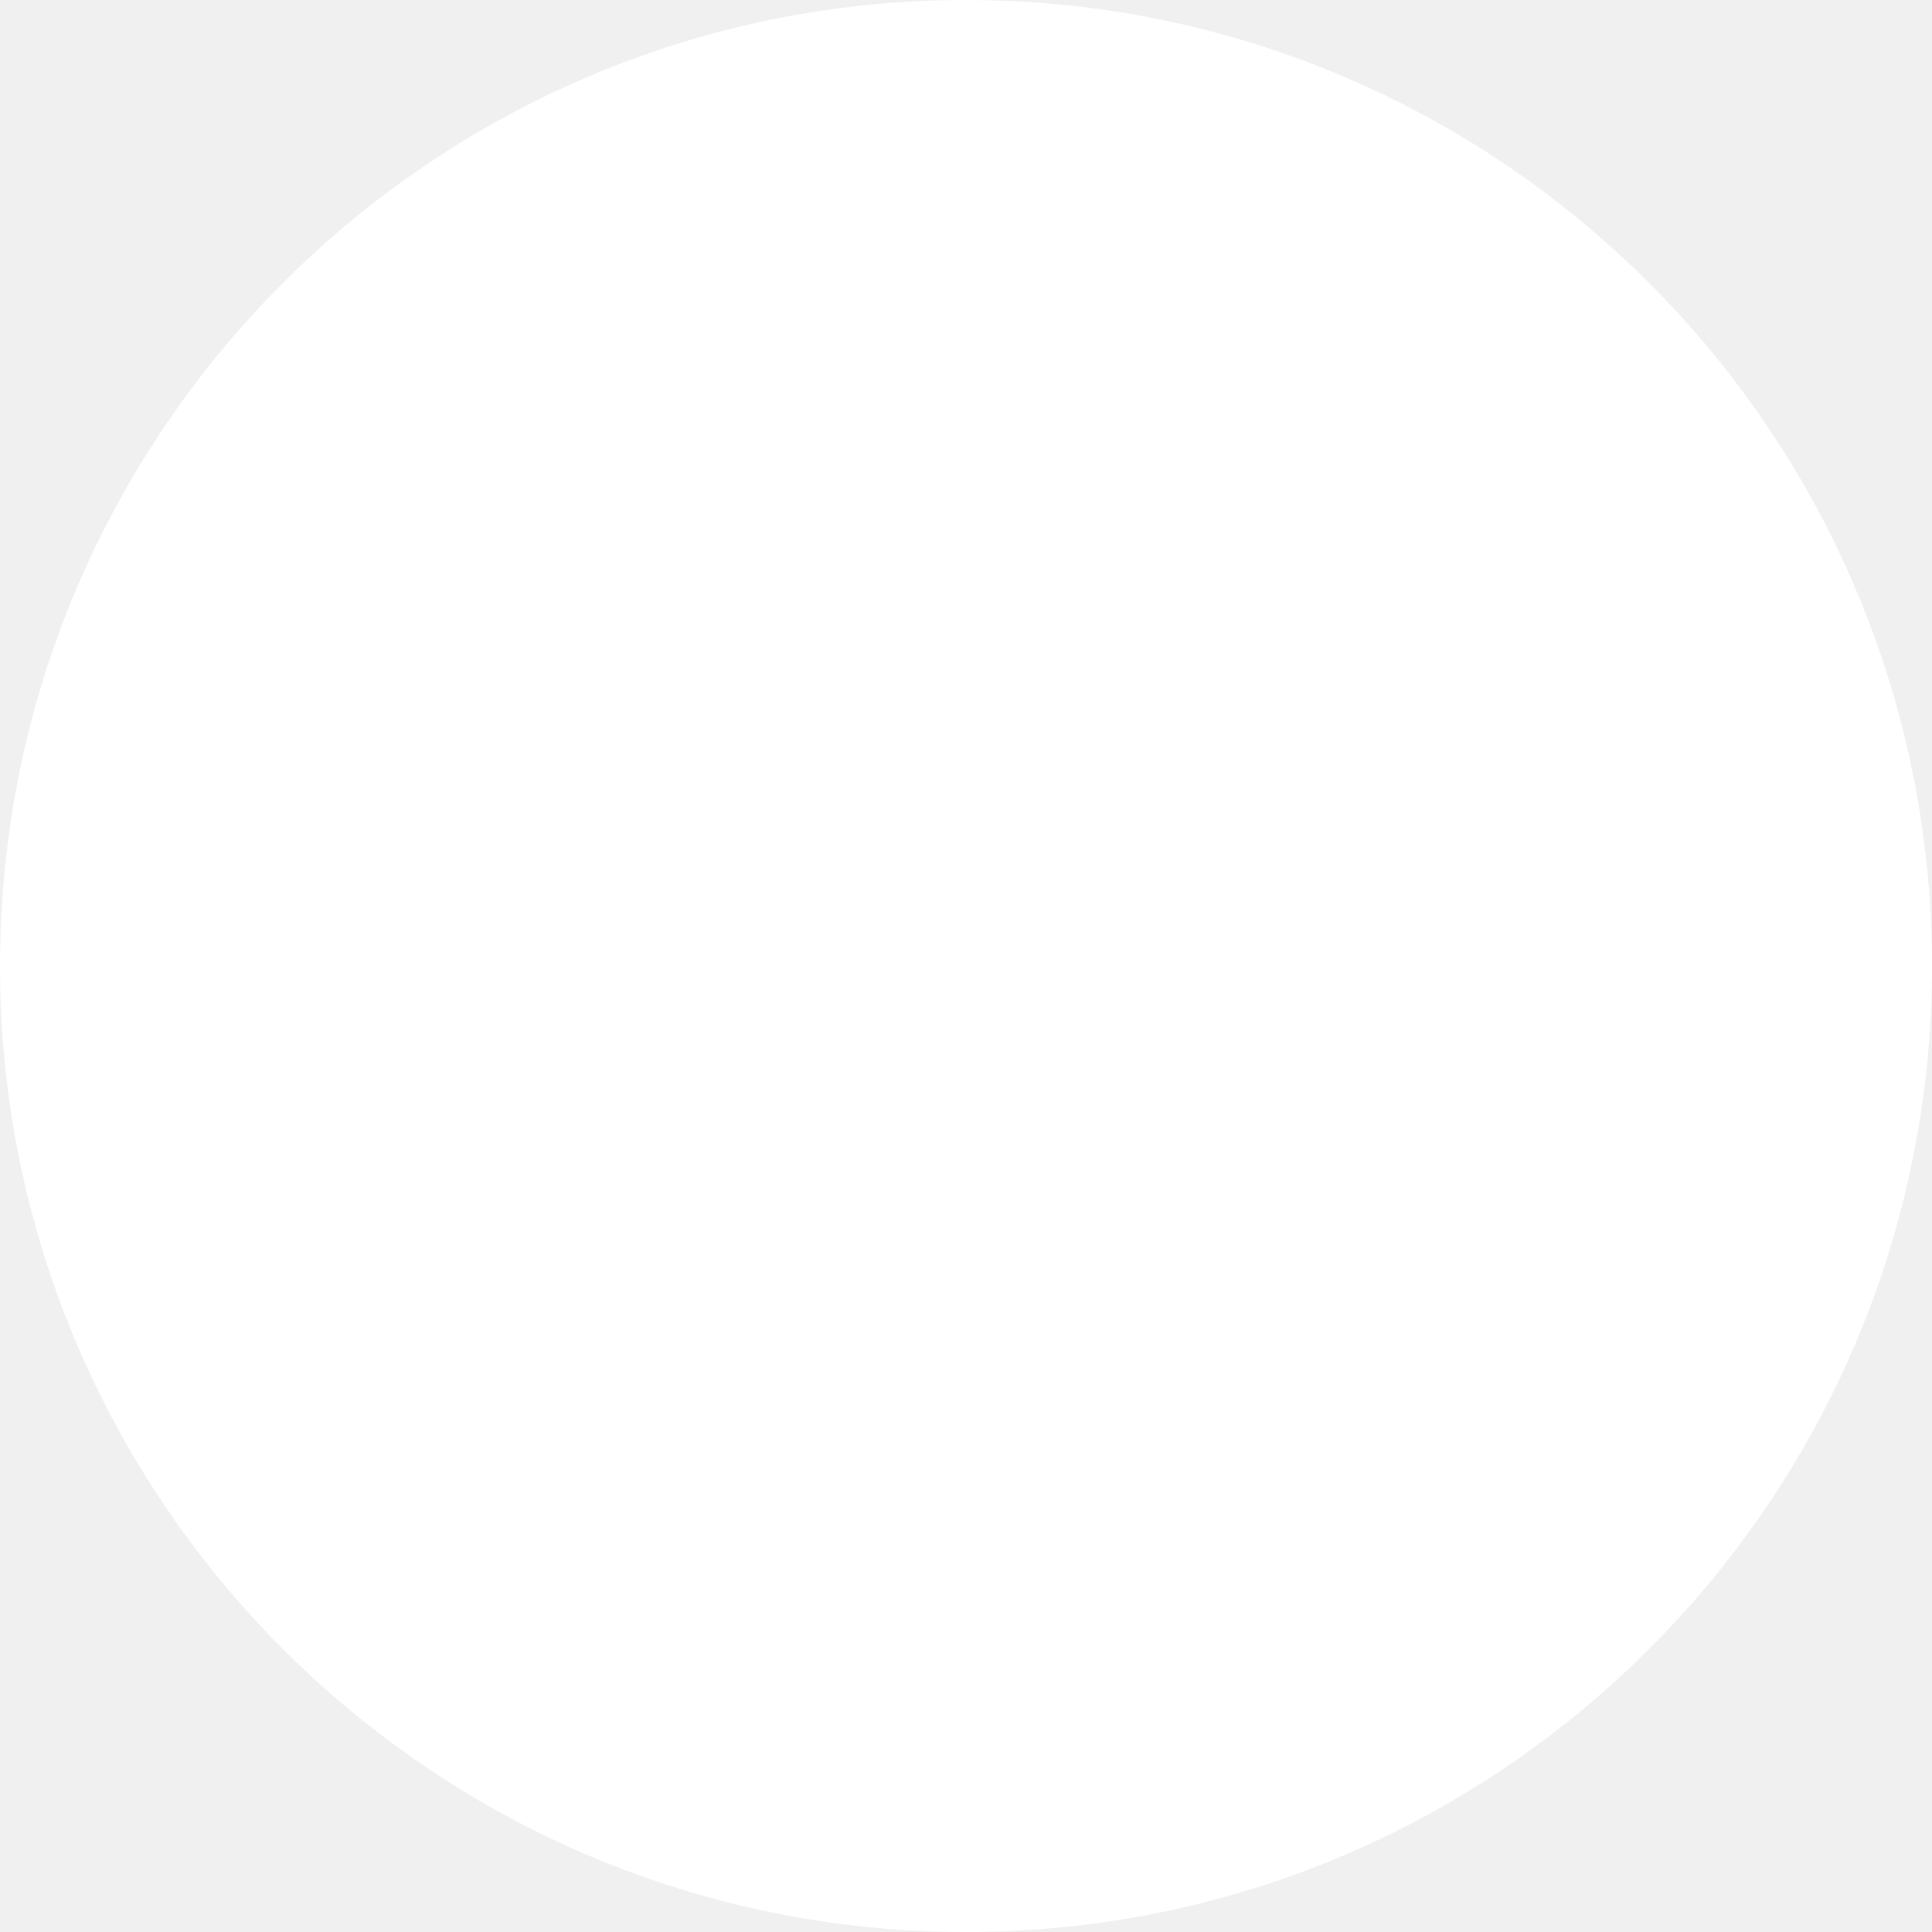
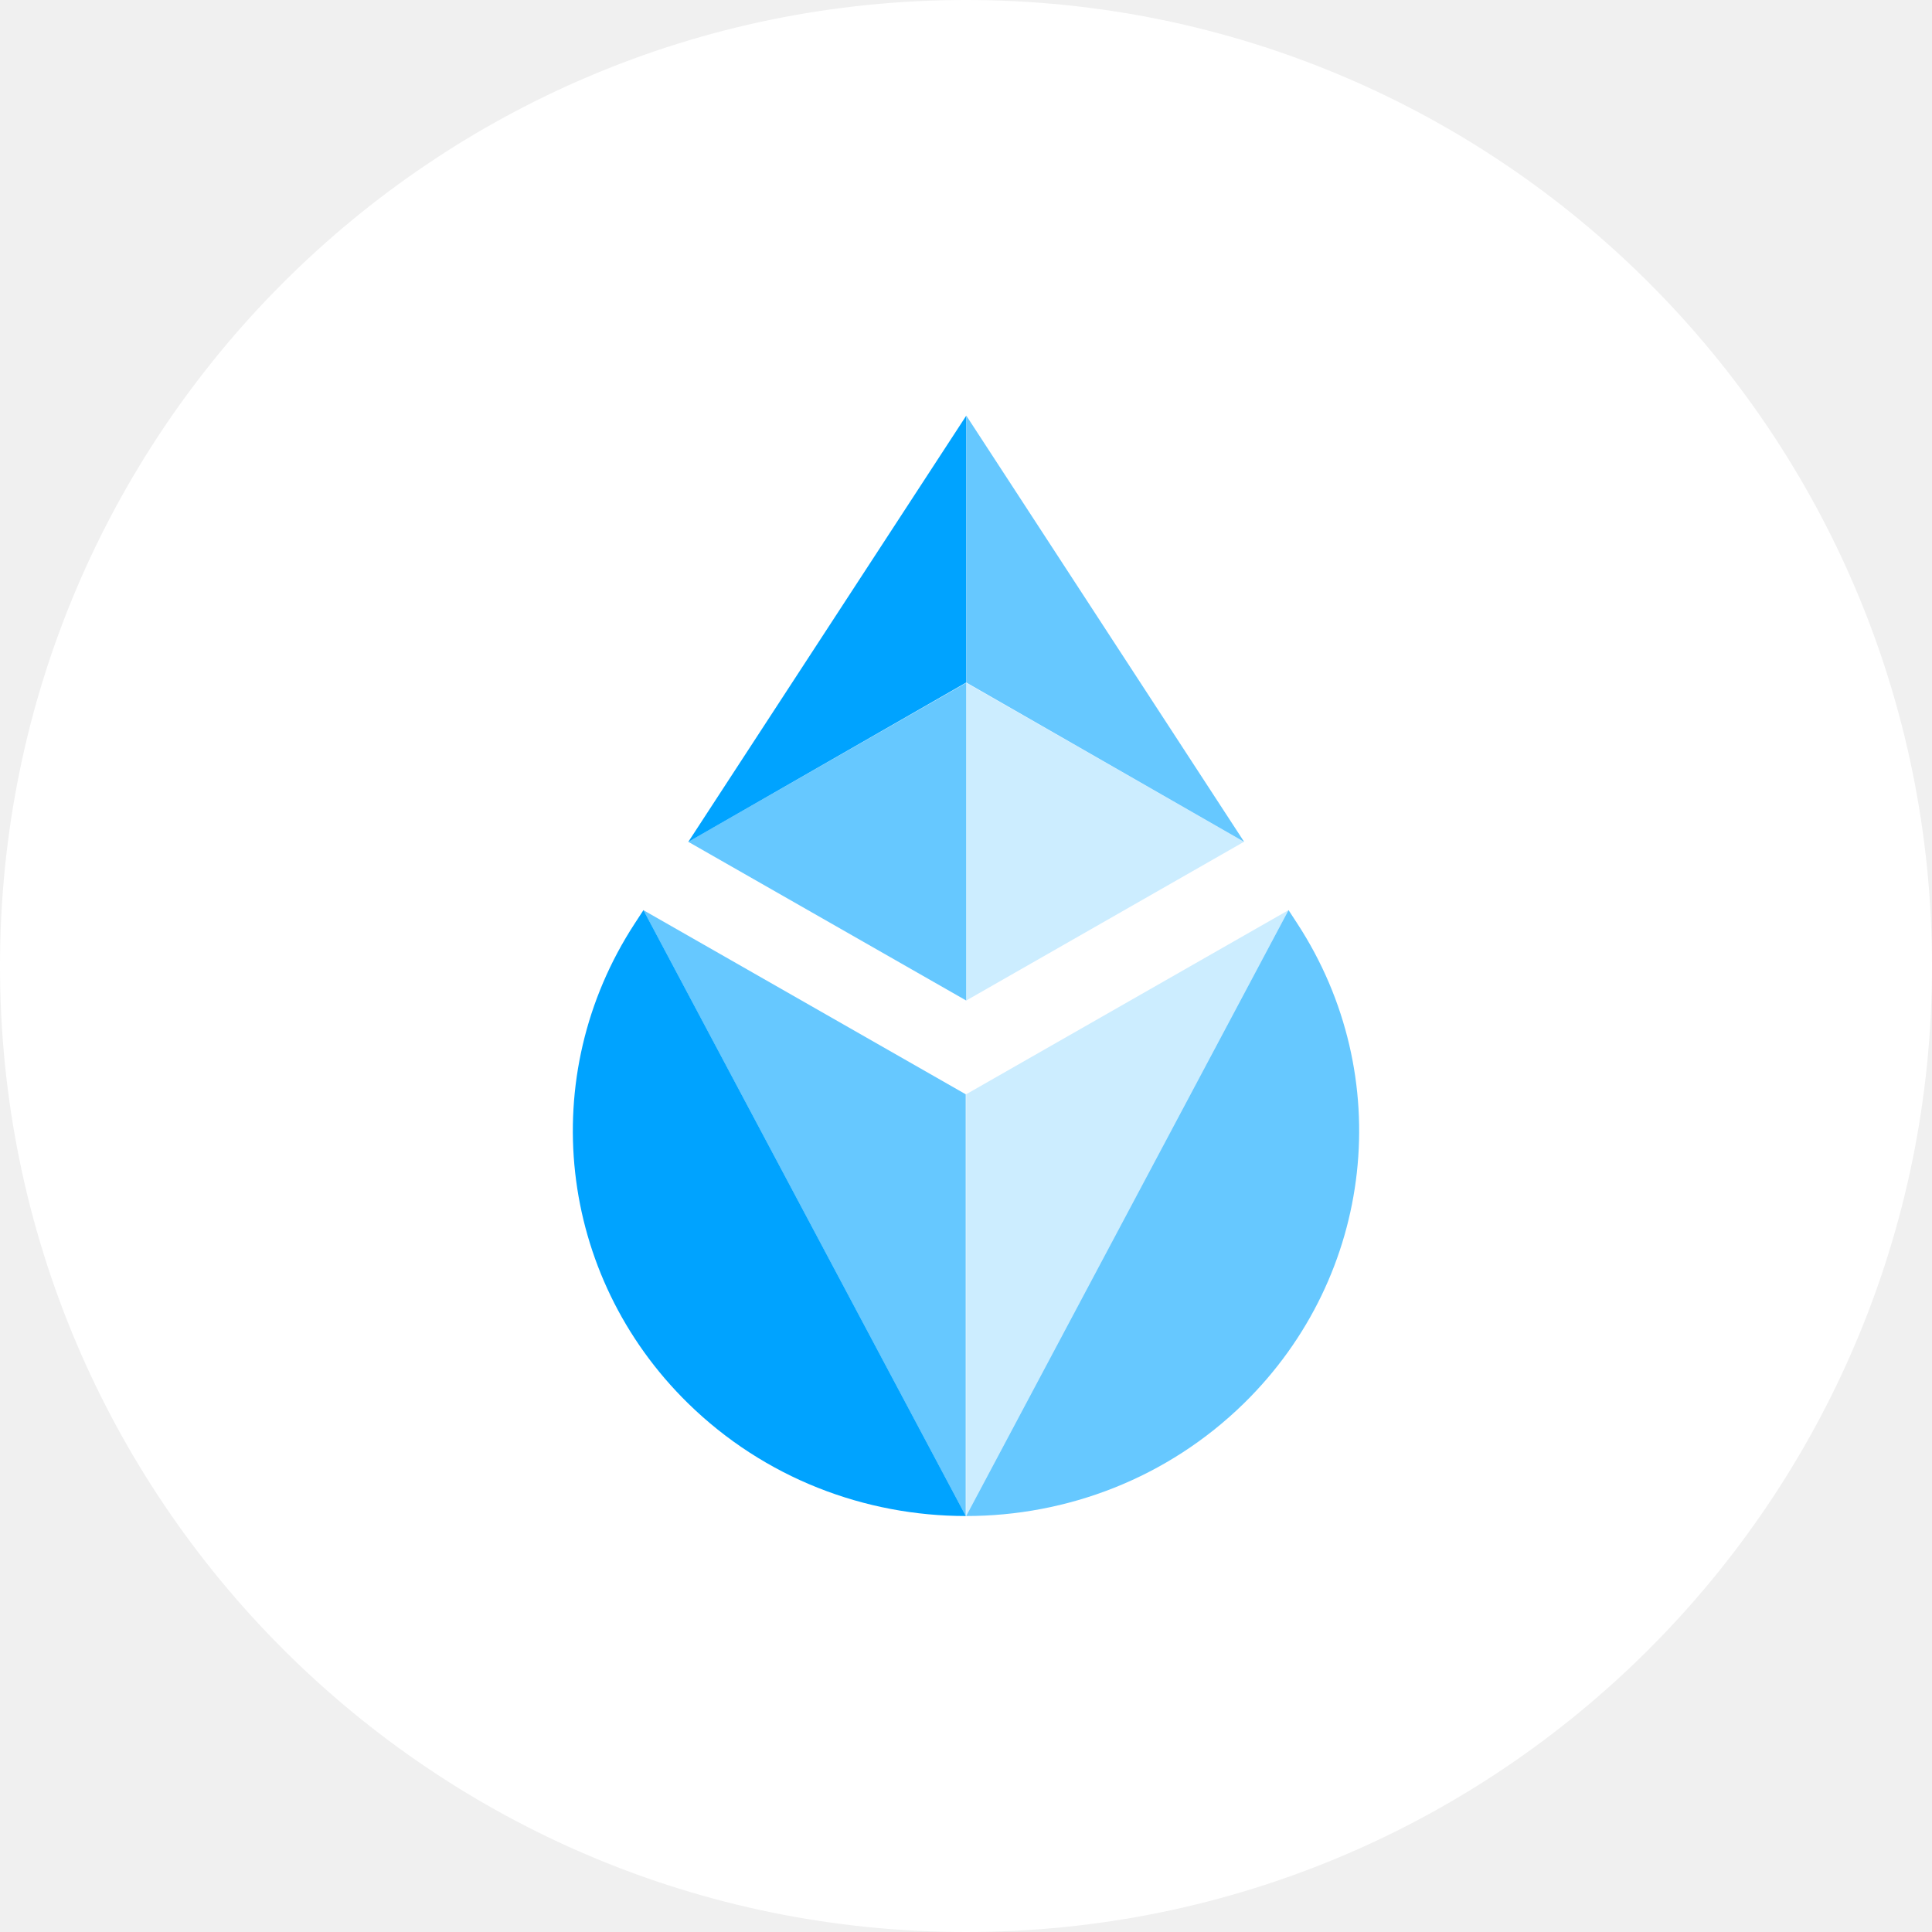
- <svg xmlns="http://www.w3.org/2000/svg" viewBox="0 0 200 200">
+ <svg xmlns="http://www.w3.org/2000/svg" viewBox="0 0 512 512" data-theme="light">
  <defs>
    <clipPath id="c">
-       <circle cx="100" cy="100" r="100" />
+       <circle cx="256" cy="256" r="256" />
    </clipPath>
  </defs>
  <g clip-path="url(#c)">
-     <svg width="512" height="512" viewBox="0 0 512 512" fill="none">
-       <style>
+     <style>
  .bg{fill:#fff}
  .fg{fill:#00A3FF}
  @media (prefers-color-scheme: dark){
    .bg{fill:#16161a}
    .fg{fill:#3fb6ff}
  }
  :root[data-theme="dark"] .bg, svg[data-theme="dark"] .bg{fill:#16161a}
  :root[data-theme="dark"] .fg, svg[data-theme="dark"] .fg{fill:#3fb6ff}
  :root[data-theme="light"] .bg, svg[data-theme="light"] .bg{fill:#fff}
  :root[data-theme="light"] .fg, svg[data-theme="light"] .fg{fill:#00A3FF}
</style>
-       <rect width="512" height="512" class="bg" />
-       <g transform="translate(256,256) scale(0.814) translate(-256,-256)">
-         <path d="M150.988 237.812L148.122 242.209C115.796 291.798 123.016 356.742 165.48 398.348C190.461 422.826 223.202 435.066 255.944 435.069C255.944 435.069 255.944 435.069 150.988 237.812Z" class="fg" />
-         <path opacity="0.6" d="M255.914 297.764L150.958 237.812C255.914 435.069 255.914 435.069 255.914 435.069C255.914 392.108 255.914 342.88 255.914 297.764Z" class="fg" />
-         <path opacity="0.6" d="M361.012 237.812L363.878 242.209C396.204 291.798 388.984 356.742 346.52 398.348C321.539 422.826 288.798 435.066 256.056 435.069C256.056 435.069 256.056 435.069 361.012 237.812Z" class="fg" />
-         <path opacity="0.2" d="M256.044 297.764L361 237.812C256.045 435.069 256.044 435.069 256.044 435.069C256.044 392.108 256.044 342.88 256.044 297.764Z" class="fg" />
-         <path opacity="0.2" d="M256.083 163.833V267.233L346.491 215.567L256.083 163.833Z" class="fg" />
-         <path opacity="0.6" d="M256.056 163.833L165.583 215.565L256.056 267.233V163.833Z" class="fg" />
-         <path d="M256.056 76.875L165.583 215.599L256.056 163.722V76.875Z" class="fg" />
-         <path opacity="0.6" d="M256.083 163.706L346.56 215.585L256.083 76.792V163.706Z" class="fg" />
-       </g>
-     </svg>
+     <rect width="512" height="512" class="bg" />
+     <g transform="translate(256,256) scale(0.814) translate(-256,-256)">
+       <path d="M150.988 237.812L148.122 242.209C115.796 291.798 123.016 356.742 165.48 398.348C190.461 422.826 223.202 435.066 255.944 435.069C255.944 435.069 255.944 435.069 150.988 237.812Z" class="fg" />
+       <path opacity="0.6" d="M255.914 297.764L150.958 237.812C255.914 435.069 255.914 435.069 255.914 435.069C255.914 392.108 255.914 342.88 255.914 297.764Z" class="fg" />
+       <path opacity="0.6" d="M361.012 237.812L363.878 242.209C396.204 291.798 388.984 356.742 346.52 398.348C321.539 422.826 288.798 435.066 256.056 435.069C256.056 435.069 256.056 435.069 361.012 237.812Z" class="fg" />
+       <path opacity="0.2" d="M256.044 297.764L361 237.812C256.045 435.069 256.044 435.069 256.044 435.069C256.044 392.108 256.044 342.88 256.044 297.764Z" class="fg" />
+       <path opacity="0.2" d="M256.083 163.833V267.233L346.491 215.567L256.083 163.833Z" class="fg" />
+       <path opacity="0.6" d="M256.056 163.833L165.583 215.565L256.056 267.233V163.833Z" class="fg" />
+       <path d="M256.056 76.875L165.583 215.599L256.056 163.722V76.875Z" class="fg" />
+       <path opacity="0.6" d="M256.083 163.706L346.56 215.585L256.083 76.792V163.706Z" class="fg" />
+     </g>
  </g>
</svg>
